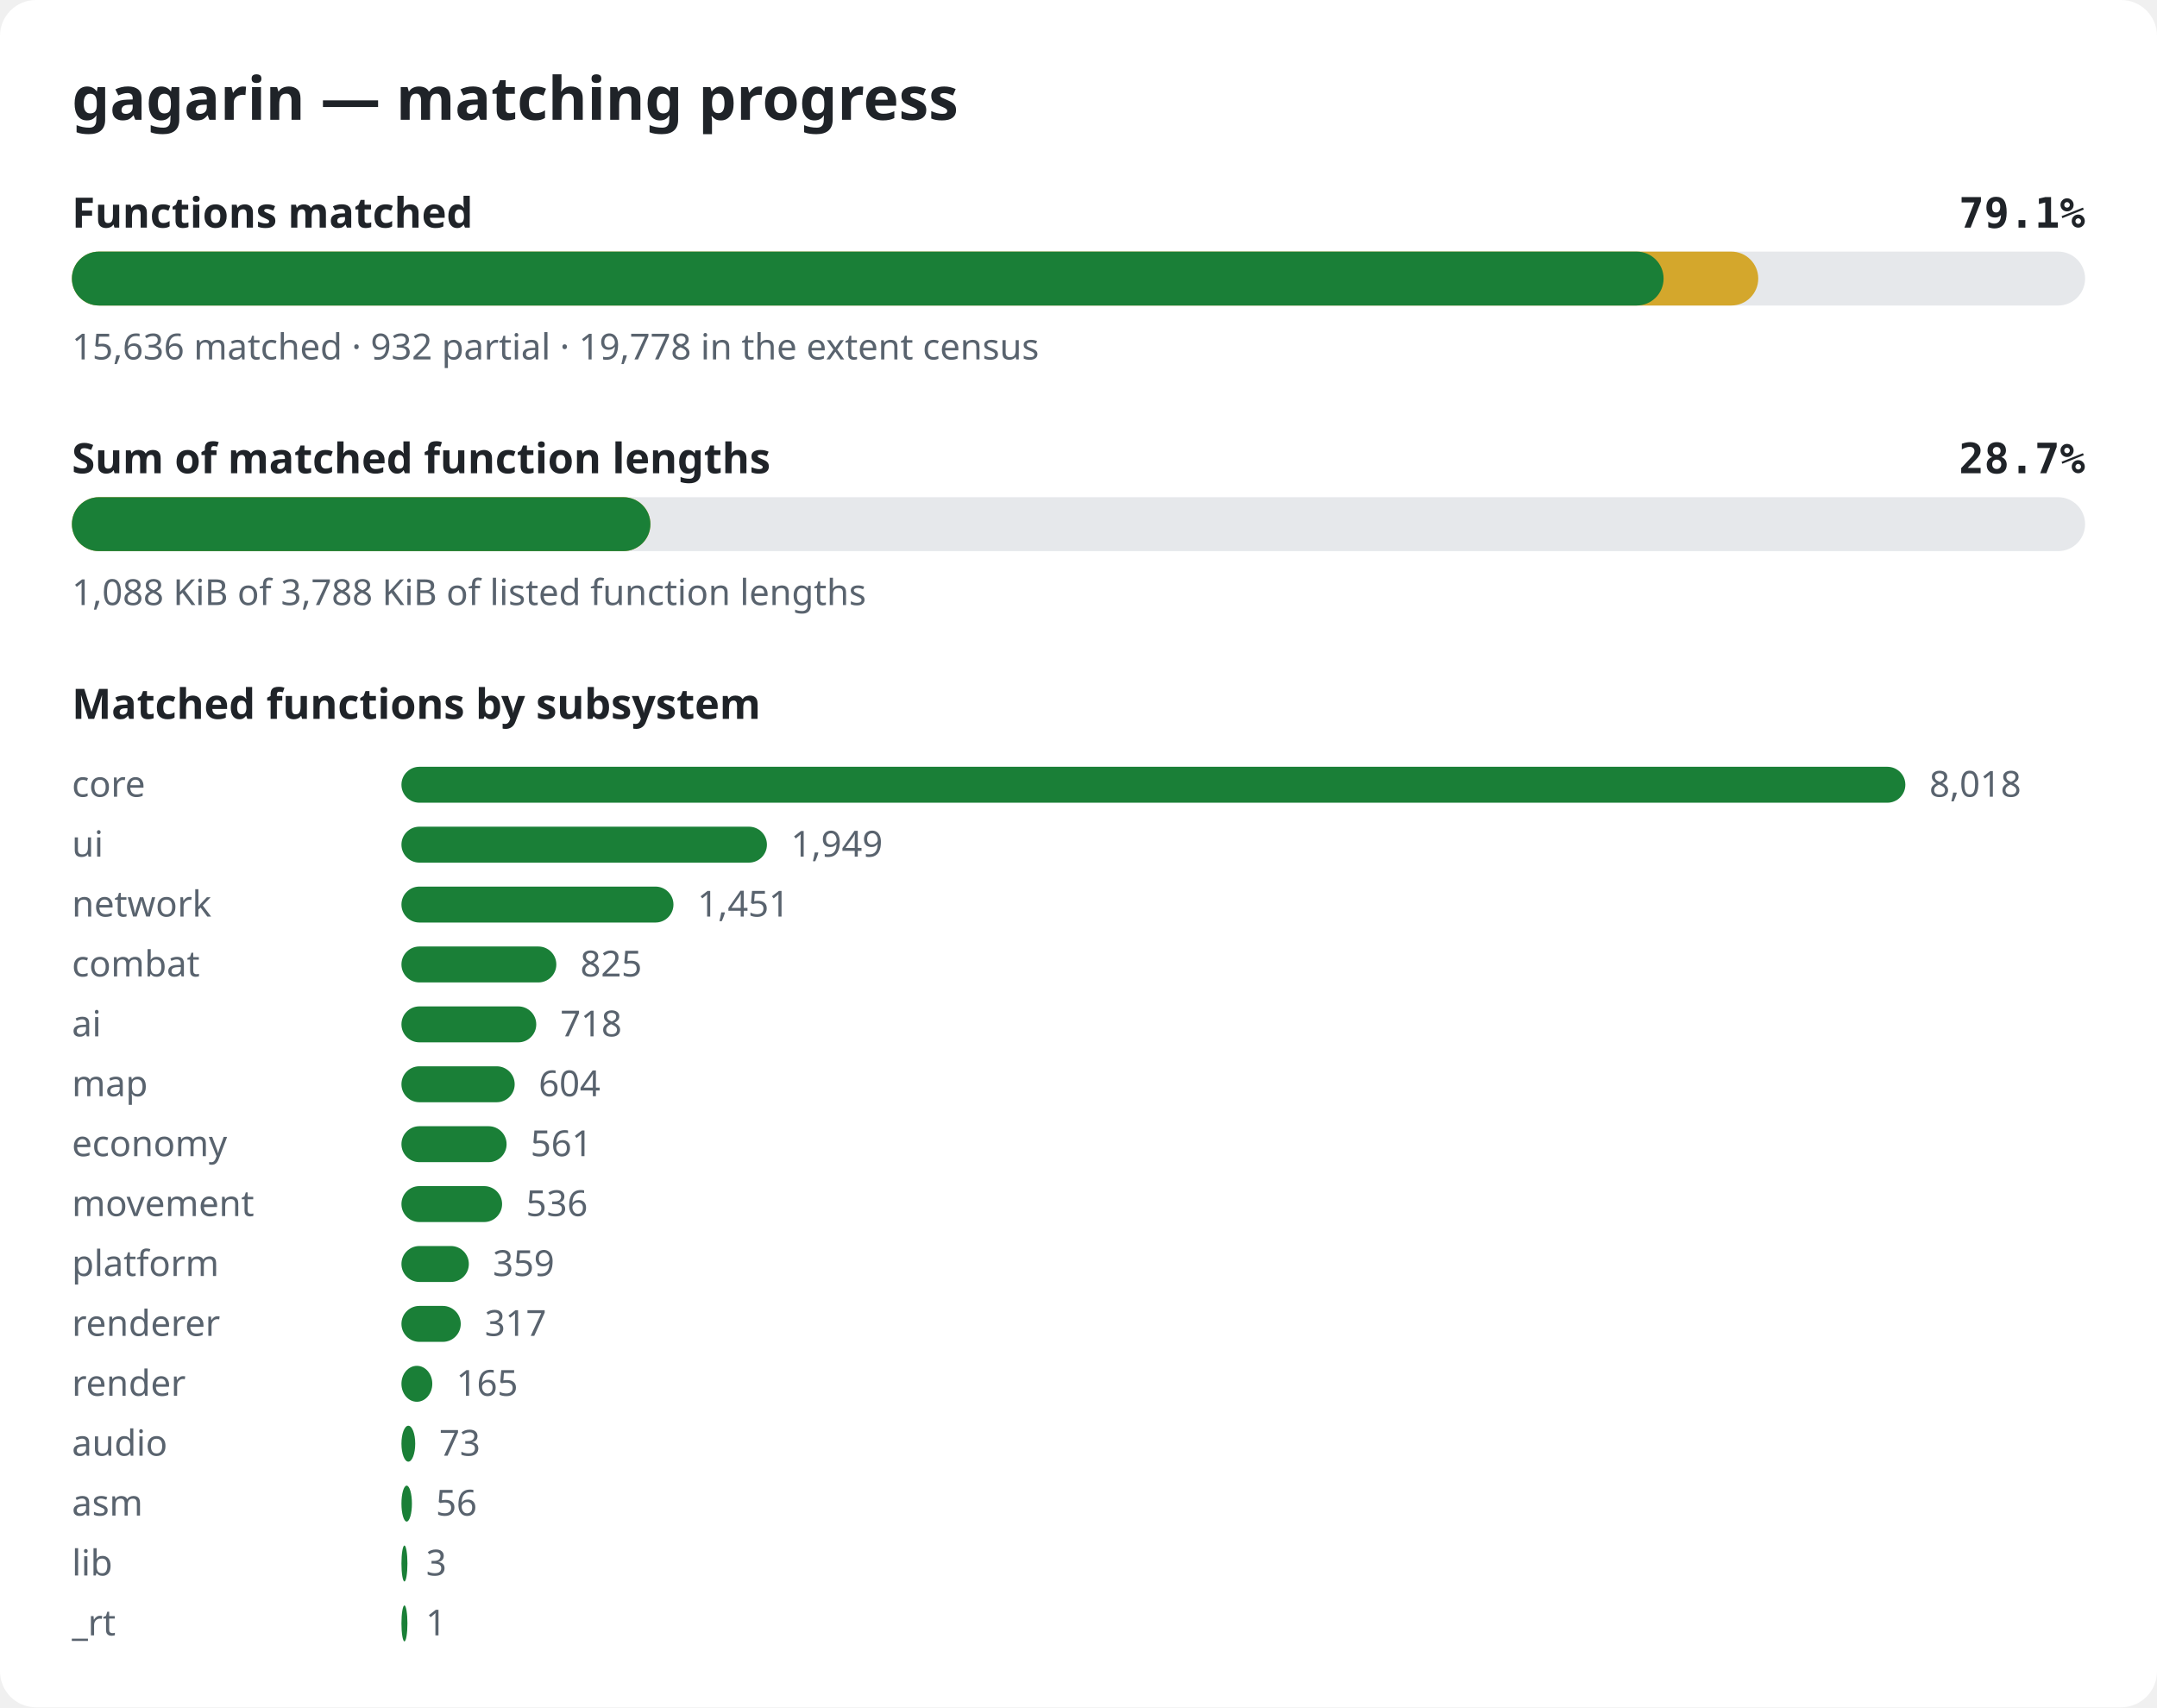
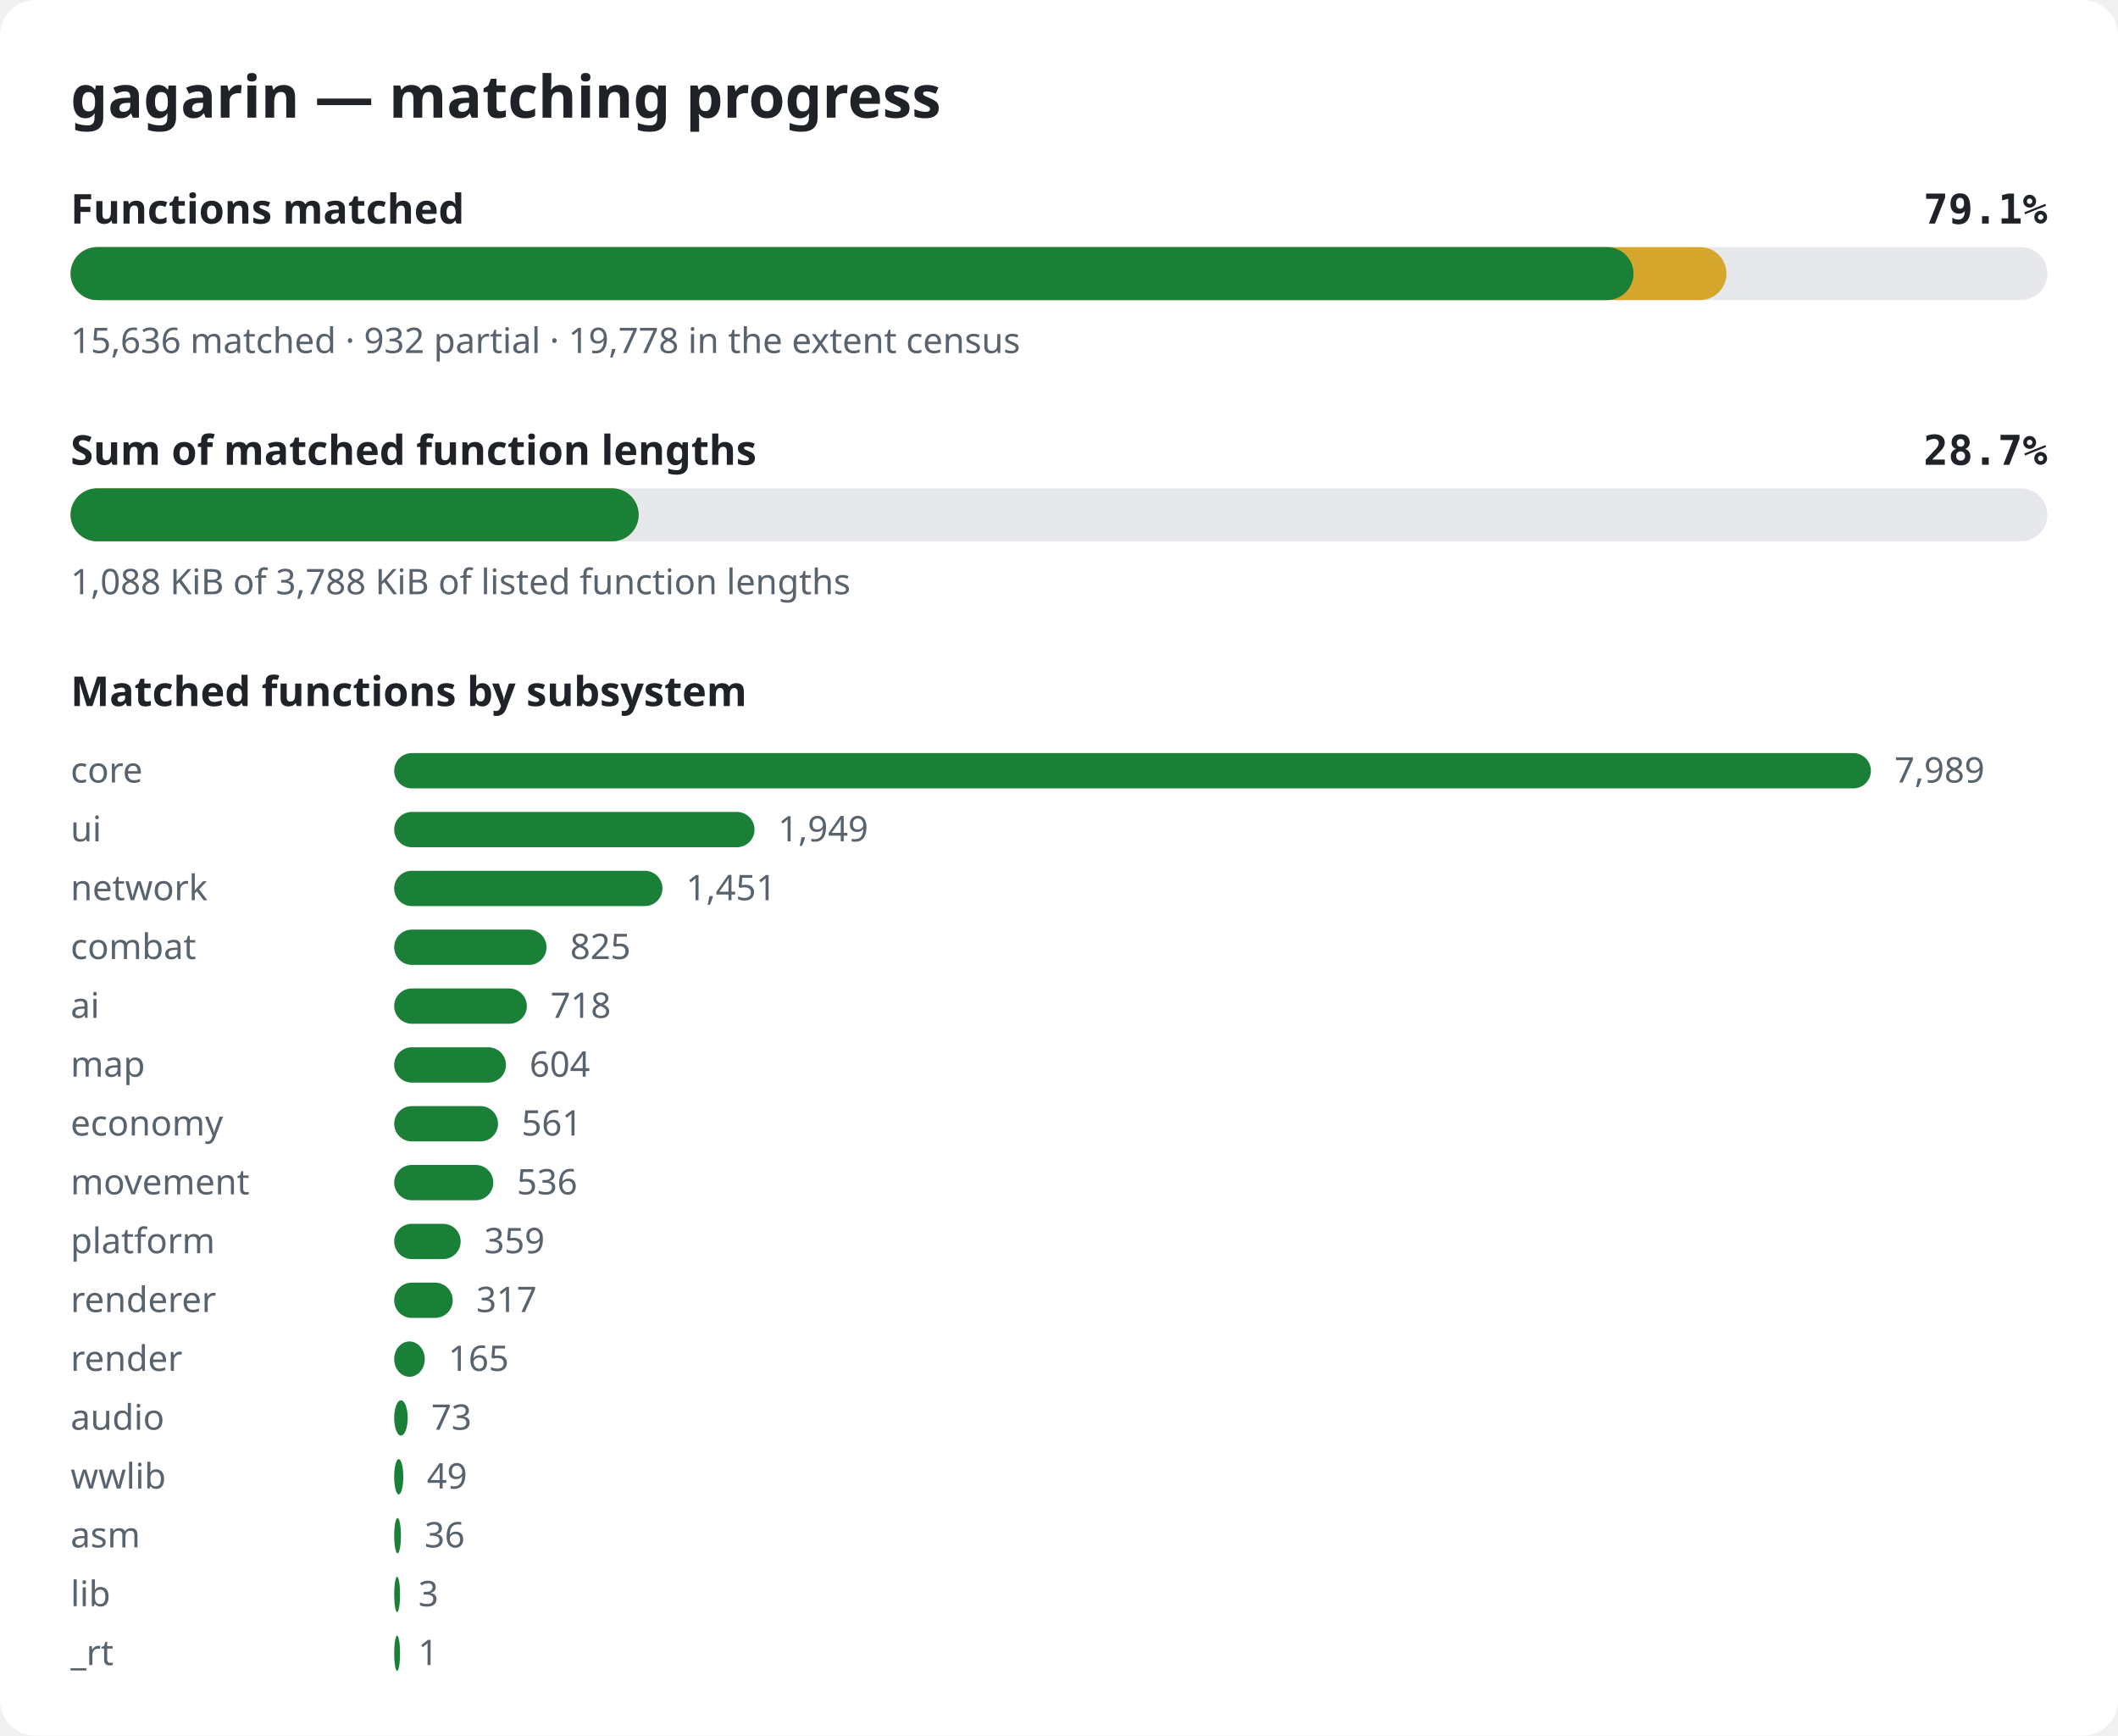
- <svg xmlns="http://www.w3.org/2000/svg" width="720" height="570" viewBox="0 0 720 570" role="img" aria-label="gagarin matching progress">
+ <svg xmlns="http://www.w3.org/2000/svg" width="720" height="590" viewBox="0 0 720 590" role="img" aria-label="gagarin matching progress">
  <style>.bg{fill:#ffffff}.title{font:600 20px sans-serif;fill:#1f2328}.label{font:600 14px sans-serif;fill:#1f2328}.pct{font:600 14px monospace;fill:#1f2328}.note{font:12px sans-serif;fill:#59636e}.track{fill:#e6e8eb}.done{fill:#1a7f37}.partial{fill:#d4a72c}@media (prefers-color-scheme: dark){.bg{fill:#0d1117}.title,.label,.pct{fill:#e6edf3}.note{fill:#9198a1}.track{fill:#262c36}.done{fill:#3fb950}.partial{fill:#d29922}}</style>
-   <rect width="720" height="570" rx="12" class="bg" />
+   <rect width="720" height="590" rx="12" class="bg" />
  <text x="24" y="40" class="title">gagarin — matching progress</text>
  <text x="24" y="76" class="label">Functions matched</text>
  <text x="696" y="76" class="pct" text-anchor="end">79.1%</text>
  <rect x="24" y="84" width="672" height="18" rx="9" class="track" />
  <rect x="24" y="84" width="562.9" height="18" rx="9" class="partial" />
  <rect x="24" y="84" width="531.3" height="18" rx="9" class="done" />
  <text x="24" y="120" class="note">15,636 matched · 932 partial · 19,778 in the extent census</text>
  <text x="24" y="158" class="label">Sum of matched function lengths</text>
  <text x="696" y="158" class="pct" text-anchor="end">28.7%</text>
  <rect x="24" y="166" width="672" height="18" rx="9" class="track" />
  <rect x="24" y="166" width="193.1" height="18" rx="9" class="partial" />
  <rect x="24" y="166" width="193.1" height="18" rx="9" class="done" />
  <text x="24" y="202" class="note">1,088 KiB of 3,788 KiB of listed function lengths</text>
  <text x="24" y="240" class="label">Matched functions by subsystem</text>
  <text x="24" y="266" class="note">core</text>
  <rect x="134" y="256" width="502.0" height="12" rx="6" class="done" />
-   <text x="644.0" y="266" class="note">8,018</text>
+   <text x="644.0" y="266" class="note">7,989</text>
  <text x="24" y="286" class="note">ui</text>
-   <rect x="134" y="276" width="122.0" height="12" rx="6" class="done" />
-   <text x="264.0" y="286" class="note">1,949</text>
+   <rect x="134" y="276" width="122.5" height="12" rx="6" class="done" />
+   <text x="264.5" y="286" class="note">1,949</text>
  <text x="24" y="306" class="note">network</text>
-   <rect x="134" y="296" width="90.8" height="12" rx="6" class="done" />
-   <text x="232.8" y="306" class="note">1,451</text>
+   <rect x="134" y="296" width="91.2" height="12" rx="6" class="done" />
+   <text x="233.2" y="306" class="note">1,451</text>
  <text x="24" y="326" class="note">combat</text>
-   <rect x="134" y="316" width="51.7" height="12" rx="6" class="done" />
-   <text x="193.7" y="326" class="note">825</text>
+   <rect x="134" y="316" width="51.8" height="12" rx="6" class="done" />
+   <text x="193.8" y="326" class="note">825</text>
  <text x="24" y="346" class="note">ai</text>
-   <rect x="134" y="336" width="45.0" height="12" rx="6" class="done" />
-   <text x="187.0" y="346" class="note">718</text>
+   <rect x="134" y="336" width="45.1" height="12" rx="6" class="done" />
+   <text x="187.1" y="346" class="note">718</text>
  <text x="24" y="366" class="note">map</text>
-   <rect x="134" y="356" width="37.8" height="12" rx="6" class="done" />
-   <text x="179.8" y="366" class="note">604</text>
+   <rect x="134" y="356" width="38.0" height="12" rx="6" class="done" />
+   <text x="180.0" y="366" class="note">604</text>
  <text x="24" y="386" class="note">economy</text>
-   <rect x="134" y="376" width="35.1" height="12" rx="6" class="done" />
-   <text x="177.1" y="386" class="note">561</text>
+   <rect x="134" y="376" width="35.3" height="12" rx="6" class="done" />
+   <text x="177.3" y="386" class="note">561</text>
  <text x="24" y="406" class="note">movement</text>
-   <rect x="134" y="396" width="33.6" height="12" rx="6" class="done" />
-   <text x="175.6" y="406" class="note">536</text>
+   <rect x="134" y="396" width="33.7" height="12" rx="6" class="done" />
+   <text x="175.7" y="406" class="note">536</text>
  <text x="24" y="426" class="note">platform</text>
-   <rect x="134" y="416" width="22.5" height="12" rx="6" class="done" />
-   <text x="164.5" y="426" class="note">359</text>
+   <rect x="134" y="416" width="22.6" height="12" rx="6" class="done" />
+   <text x="164.6" y="426" class="note">359</text>
  <text x="24" y="446" class="note">renderer</text>
-   <rect x="134" y="436" width="19.8" height="12" rx="6" class="done" />
-   <text x="161.8" y="446" class="note">317</text>
+   <rect x="134" y="436" width="19.9" height="12" rx="6" class="done" />
+   <text x="161.9" y="446" class="note">317</text>
  <text x="24" y="466" class="note">render</text>
-   <rect x="134" y="456" width="10.3" height="12" rx="6" class="done" />
-   <text x="152.3" y="466" class="note">165</text>
+   <rect x="134" y="456" width="10.4" height="12" rx="6" class="done" />
+   <text x="152.4" y="466" class="note">165</text>
  <text x="24" y="486" class="note">audio</text>
  <rect x="134" y="476" width="4.6" height="12" rx="6" class="done" />
  <text x="146.6" y="486" class="note">73</text>
-   <text x="24" y="506" class="note">asm</text>
-   <rect x="134" y="496" width="3.5" height="12" rx="6" class="done" />
-   <text x="145.5" y="506" class="note">56</text>
-   <text x="24" y="526" class="note">lib</text>
-   <rect x="134" y="516" width="2.0" height="12" rx="6" class="done" />
-   <text x="142.2" y="526" class="note">3</text>
-   <text x="24" y="546" class="note">_rt</text>
+   <text x="24" y="506" class="note">wwlib</text>
+   <rect x="134" y="496" width="3.1" height="12" rx="6" class="done" />
+   <text x="145.1" y="506" class="note">49</text>
+   <text x="24" y="526" class="note">asm</text>
+   <rect x="134" y="516" width="2.3" height="12" rx="6" class="done" />
+   <text x="144.3" y="526" class="note">36</text>
+   <text x="24" y="546" class="note">lib</text>
  <rect x="134" y="536" width="2.0" height="12" rx="6" class="done" />
-   <text x="142.1" y="546" class="note">1</text>
+   <text x="142.2" y="546" class="note">3</text>
+   <text x="24" y="566" class="note">_rt</text>
+   <rect x="134" y="556" width="2.0" height="12" rx="6" class="done" />
+   <text x="142.1" y="566" class="note">1</text>
</svg>
